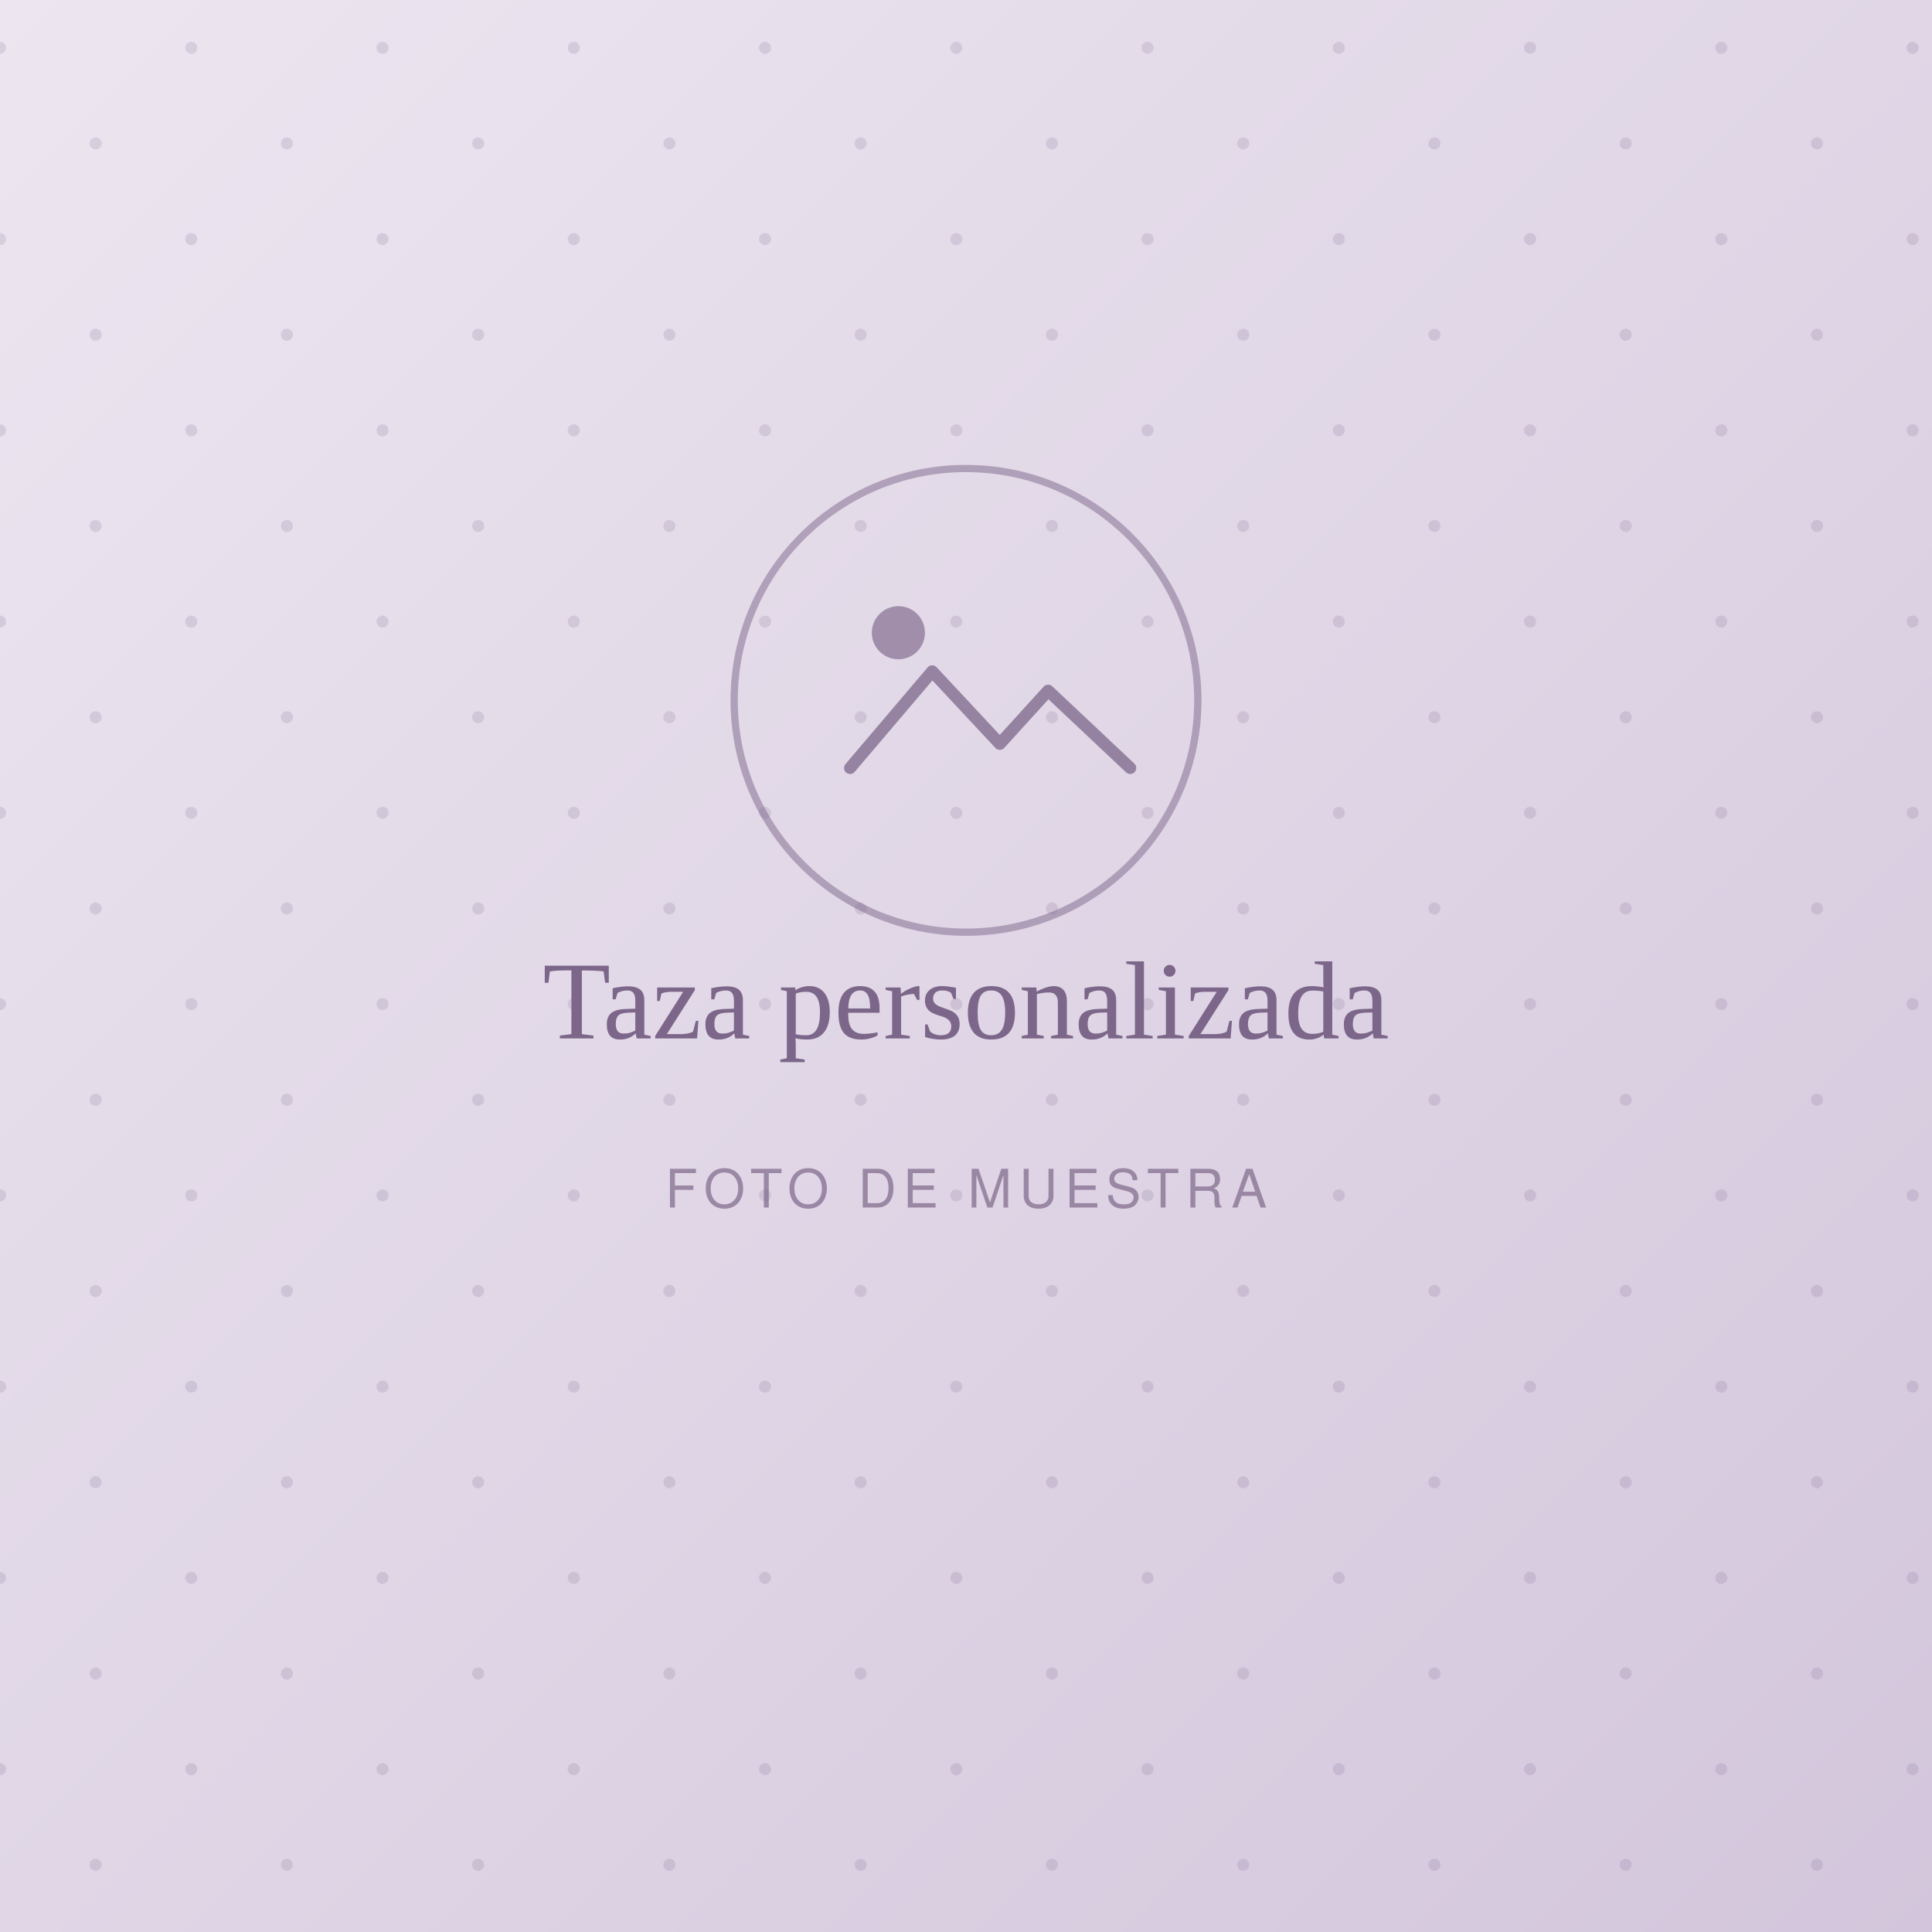
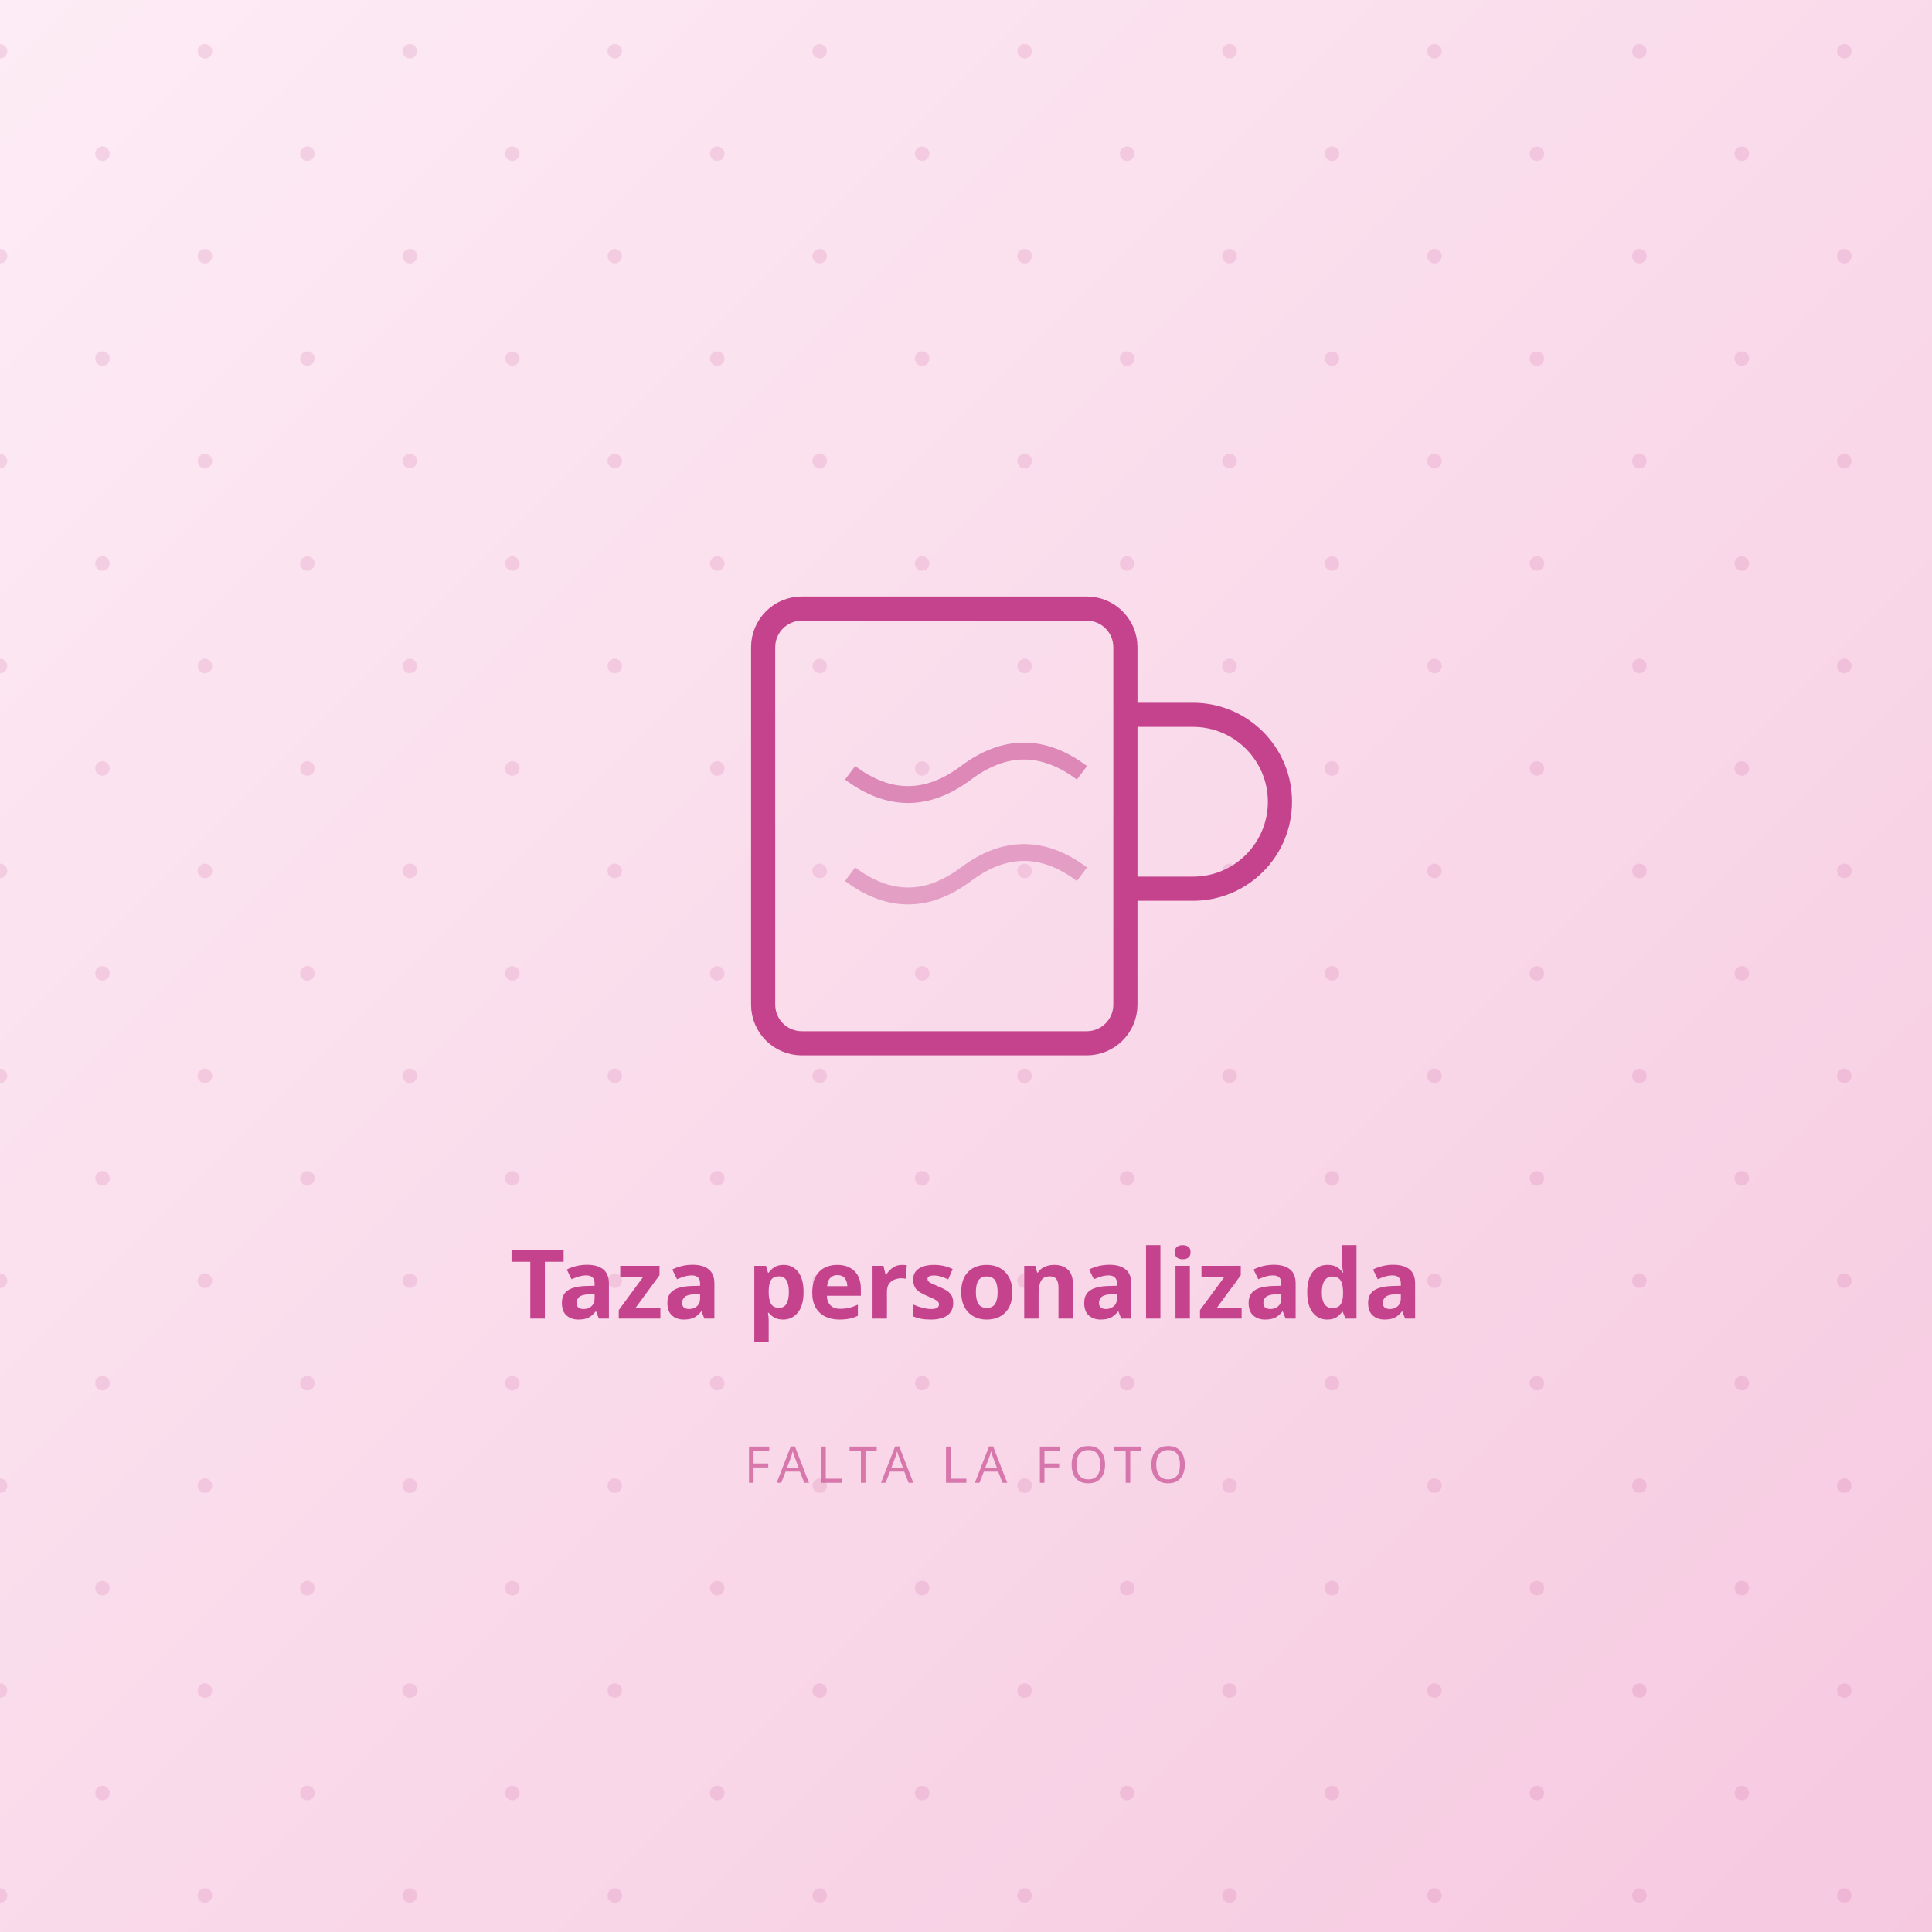
- <svg xmlns="http://www.w3.org/2000/svg" viewBox="0 0 800 800" width="800" height="800" role="img" aria-label="Taza personalizada — foto de muestra">
+ <svg xmlns="http://www.w3.org/2000/svg" viewBox="0 0 800 800" width="800" height="800" role="img" aria-label="Taza personalizada — dibujo provisorio">
  <defs>
-     <linearGradient id="g4" x1="0" y1="0" x2="1" y2="1">
-       <stop offset="0%" stop-color="#EDE6F0" />
-       <stop offset="100%" stop-color="#D3C6DC" />
+     <linearGradient id="g" x1="0" y1="0" x2="1" y2="1">
+       <stop offset="0%" stop-color="#FDECF5" />
+       <stop offset="100%" stop-color="#F6C9E0" />
    </linearGradient>
-     <pattern id="p4" width="56" height="56" patternUnits="userSpaceOnUse" patternTransform="rotate(45)">
-       <circle cx="14" cy="14" r="2.5" fill="#7C6689" opacity="0.18" />
+     <pattern id="p" width="60" height="60" patternUnits="userSpaceOnUse" patternTransform="rotate(45)">
+       <circle cx="15" cy="15" r="3" fill="#C4438C" opacity="0.15" />
    </pattern>
  </defs>
-   <rect width="800" height="800" fill="url(#g4)" />
-   <rect width="800" height="800" fill="url(#p4)" />
-   <circle cx="400" cy="290" r="96" fill="none" stroke="#7C6689" stroke-width="3" opacity="0.5" />
-   <path d="M352 318 l34 -40 28 30 20 -22 34 32" fill="none" stroke="#7C6689" stroke-width="5" stroke-linecap="round" stroke-linejoin="round" opacity="0.75" />
-   <circle cx="372" cy="262" r="11" fill="#7C6689" opacity="0.65" />
-   <text x="400" y="430" text-anchor="middle" font-family="Georgia, 'Times New Roman', serif" font-size="46" fill="#7C6689">Taza personalizada</text>
-   <text x="400" y="500" text-anchor="middle" font-family="Helvetica, Arial, sans-serif" font-size="22" letter-spacing="3" fill="#7C6689" opacity="0.7">FOTO DE MUESTRA</text>
+   <rect width="800" height="800" fill="url(#g)" />
+   <rect width="800" height="800" fill="url(#p)" />
+   <rect x="316" y="252" width="150" height="180" rx="16" fill="none" stroke="#C4438C" stroke-width="10" />
+   <path d="M466 296 h28 a36 36 0 0 1 0 72 h-28" fill="none" stroke="#C4438C" stroke-width="10" />
+   <path d="M352 320 q24 18 48 0 t48 0" fill="none" stroke="#C4438C" stroke-width="7" opacity="0.55" />
+   <path d="M352 362 q24 18 48 0 t48 0" fill="none" stroke="#C4438C" stroke-width="7" opacity="0.4" />
+   <text x="400" y="546" text-anchor="middle" font-family="Verdana, Geneva, sans-serif" font-size="40" font-weight="bold" fill="#C4438C">Taza personalizada</text>
+   <text x="400" y="614" text-anchor="middle" font-family="Verdana, Geneva, sans-serif" font-size="21" letter-spacing="3" fill="#C4438C" opacity="0.65">FALTA LA FOTO</text>
</svg>
